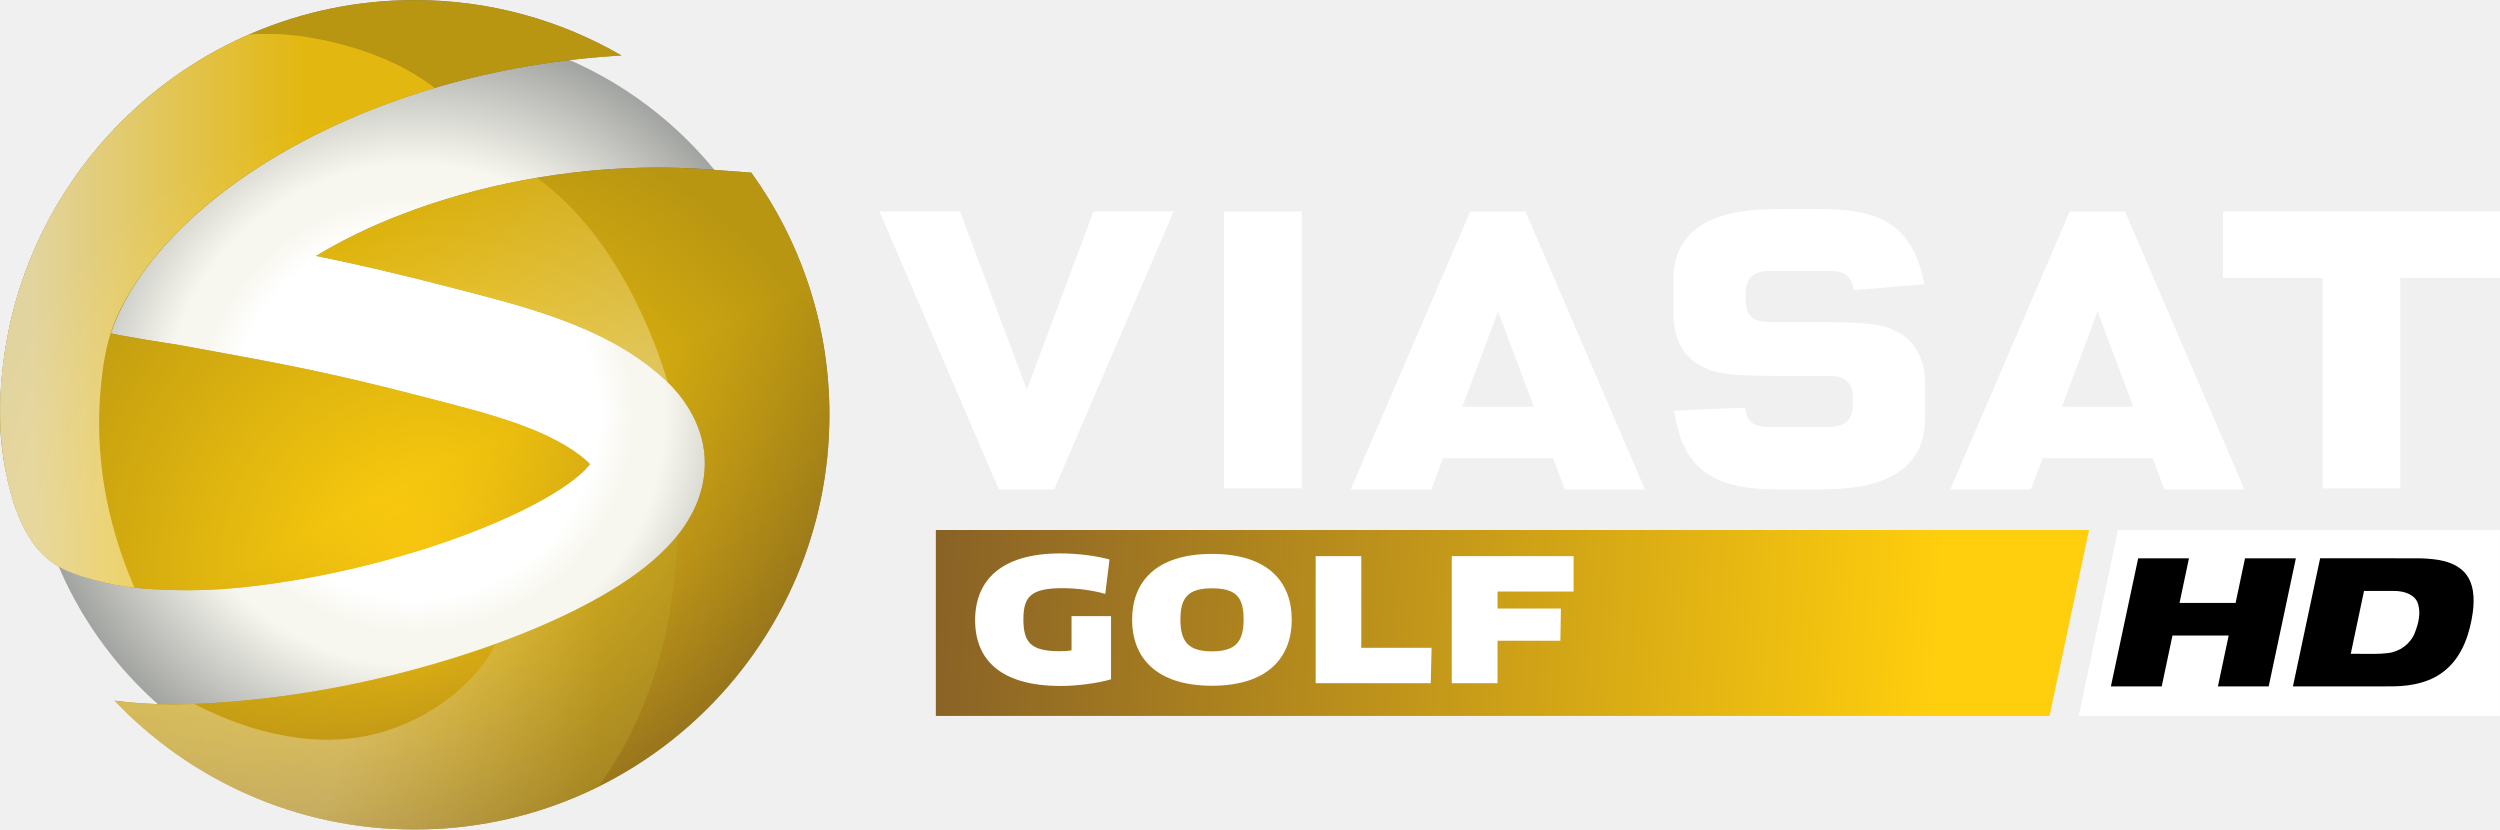
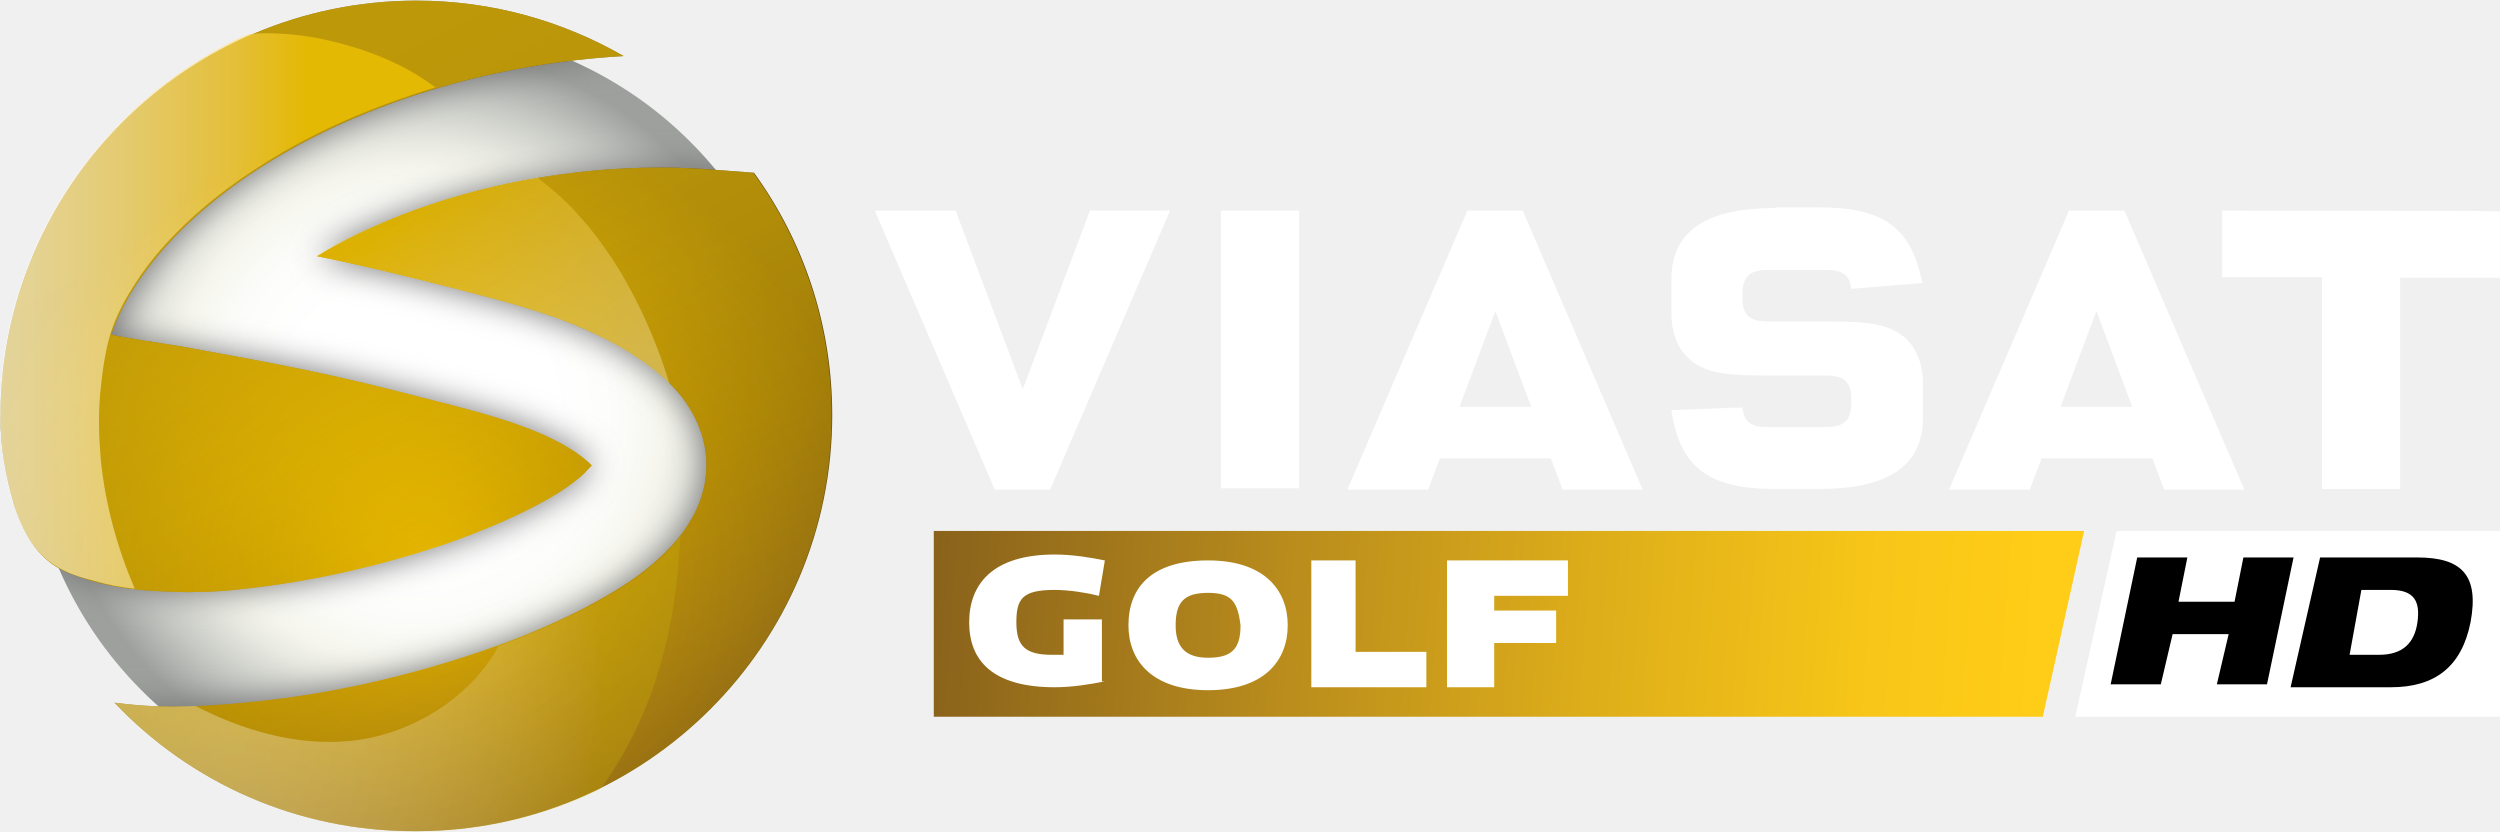
- <svg xmlns="http://www.w3.org/2000/svg" width="211.67mm" height="70.228mm" version="1.1" viewBox="0 0 211.67 70.228">
+ <svg xmlns="http://www.w3.org/2000/svg" width="811.51" height="270" version="1.1" viewBox="0 0 811.51 270" xml:space="preserve">
  <defs>
-     <clipPath id="ag">
-       <path d="m86.47 62.221c0-11.247 9.118-20.364 20.366-20.364s20.366 9.117 20.366 20.364c0 11.249-9.118 20.365-20.366 20.365s-20.366-9.116-20.366-20.365" />
-     </clipPath>
-     <clipPath id="af">
-       <path d="m86.47 82.586h40.732v-40.729h-40.732z" />
-     </clipPath>
-     <radialGradient id="c" cx="0" cy="0" r="1" gradientTransform="matrix(20.365 0 0 -20.365 106.84 62.221)" gradientUnits="userSpaceOnUse">
-       <stop stop-color="#fff" offset="0" />
-       <stop stop-color="#fff" offset=".343" />
-       <stop stop-color="#fff" offset=".472" />
-       <stop stop-color="#f8f7ef" offset=".56" />
-       <stop stop-color="#f8f7ef" offset=".645" />
-       <stop stop-color="#a1a3a0" offset="1" />
-     </radialGradient>
-     <clipPath id="ae">
-       <path d="m85.01 62.221c0-1.609 0.267-3.177 0.723-4.67 0.599-1.732 1.434-3.02 2.964-3.602 2.333-0.89 4.141-0.906 5.366-0.948 1.14-0.041 2.343 3e-3 3.52 0.121 3.71 0.375 7.433 1.219 10.962 2.436 0.787 0.273 2.044 0.739 3.323 1.331 1.28 0.583 2.59 1.315 3.419 1.984 0.373 0.288 0.632 0.568 0.772 0.748-0.041 0.044-0.091 0.094-0.153 0.152-0.789 0.726-2.063 1.402-3.582 1.947-1.517 0.551-3.242 0.983-4.892 1.41-5.249 1.363-7.551 1.774-12.999 2.763 0 0-3.616 0.56-3.592 0.627 2.422 6.991 13.321 13.827 26.876 14.61-3.208 1.853-6.911 2.917-10.882 2.917-12.053 0-21.825-9.772-21.825-21.826m34.59 13.012c-4.748 0-9.483-0.936-13.455-2.47-1.652-0.632-3.169-1.375-4.498-2.18 2.208-0.449 4.333-0.938 7.279-1.705 1.602-0.419 3.506-0.883 5.422-1.575 1.912-0.7 3.874-1.62 5.554-3.138 1.264-1.116 2.215-2.739 2.2-4.506 1e-3 -0.944-0.26-1.819-0.626-2.539-0.367-0.727-0.835-1.324-1.334-1.848-1.006-1.044-2.167-1.834-3.358-2.527-2.372-1.371-4.901-2.313-6.3-2.8-3.949-1.36-8.104-2.306-12.304-2.73-1.29-0.131-2.672-0.234-4.106-0.234-0.991 2e-3 -2.011 0.059-3.04 0.194 3.975-4.174 9.582-6.779 15.801-6.779 12.053 0 21.825 9.772 21.825 21.825 0 4.758-1.528 9.157-4.112 12.743l-2.252 0.17c-0.89 0.065-1.782 0.099-2.672 0.099z" />
-     </clipPath>
-     <clipPath id="ad">
-       <path d="m85.01 84.047h43.65v-43.65h-43.65z" />
-     </clipPath>
-     <radialGradient id="b" cx="0" cy="0" r="1" gradientTransform="matrix(24.05 0 0 -24.05 107.49 54.135)" gradientUnits="userSpaceOnUse">
-       <stop stop-color="#ffce0d" offset="0" />
-       <stop stop-color="#ffce0d" offset=".062" />
-       <stop stop-color="#514218" offset="1" />
-     </radialGradient>
-     <clipPath id="ac">
-       <path d="m85.009 40.394h131.57v43.653h-131.57z" />
-     </clipPath>
-     <clipPath id="ab">
-       <path d="m85.009 84.046h43.649v-43.65h-43.649z" />
-     </clipPath>
-     <clipPath id="aa">
-       <path d="m85.009 62.221c0-1.61 0.265-3.177 0.722-4.67 0.599-1.733 1.434-3.021 2.963-3.604 2.335-0.888 4.142-0.904 5.367-0.946 1.141-0.041 2.344 2e-3 3.521 0.121 3.709 0.374 7.43 1.218 10.962 2.435 0.786 0.272 2.044 0.738 3.323 1.33 1.279 0.584 2.59 1.315 3.419 1.984 0.372 0.29 0.631 0.57 0.77 0.749-0.041 0.044-0.09 0.094-0.153 0.152-0.788 0.725-2.062 1.401-3.581 1.947-1.517 0.551-3.242 0.984-4.892 1.41-5.248 1.362-7.55 1.775-12.998 2.763 0 0-3.617 0.56-3.593 0.627 2.422 6.991 13.322 13.827 26.876 14.61-3.208 1.853-6.91 2.917-10.882 2.917-12.053 0-21.824-9.772-21.824-21.825m34.591 13.011c-4.748 0-9.484-0.935-13.456-2.47-1.653-0.632-3.17-1.375-4.5-2.179 2.209-0.449 4.334-0.94 7.279-1.706 1.602-0.419 3.506-0.883 5.424-1.575 1.911-0.699 3.874-1.62 5.555-3.138 1.261-1.115 2.213-2.74 2.198-4.506 1e-3 -0.944-0.259-1.819-0.626-2.54-0.367-0.725-0.835-1.323-1.334-1.847-1.006-1.044-2.166-1.833-3.358-2.527-2.372-1.372-4.9-2.313-6.301-2.799-3.948-1.361-8.104-2.307-12.303-2.732-1.289-0.13-2.673-0.233-4.105-0.233-0.993 1e-3 -2.013 0.059-3.041 0.194 3.976-4.174 9.583-6.778 15.801-6.778 12.054 0 21.825 9.771 21.825 21.825 0 4.757-1.527 9.156-4.111 12.742l-2.252 0.17c-0.891 0.064-1.782 0.099-2.674 0.099h-0.021" />
-     </clipPath>
-     <clipPath id="z">
-       <path d="m119.61 101.74 26.749-52.295-52.294-26.749-26.749 52.295z" />
-     </clipPath>
-     <linearGradient id="h" x2="1" gradientTransform="matrix(19.663 -38.441 -38.441 -19.663 98.946 78.524)" gradientUnits="userSpaceOnUse">
-       <stop stop-color="#ffce0d" offset="0" />
-       <stop stop-color="#ffce0d" offset=".492" />
-       <stop stop-color="#896226" offset="1" />
-     </linearGradient>
-     <clipPath id="y">
-       <path d="m91.013 55.914h29.67v-15.52h-29.67z" />
-     </clipPath>
-     <clipPath id="x">
-       <path d="m120.12 55.268c-1.006-1.044-2.166-1.832-3.357-2.527-2.042-1.179-4.196-2.04-5.65-2.568-1.259-2.404-3.927-4.245-6.739-4.837-1.826-0.385-4.929-0.481-9.094 1.64l-0.05 0.025c-0.356-0.012-0.816-0.025-1.176-0.025-0.992 2e-3 -2.013 0.06-3.042 0.196 3.975-4.174 9.584-6.778 15.802-6.778 3.484 0 6.777 0.817 9.7 2.27 3.494 4.866 4.014 10.045 4.168 13.25-0.18-0.229-0.369-0.442-0.562-0.646" />
-     </clipPath>
-     <clipPath id="w">
-       <path d="m91.013 55.914h29.67v-15.52h-29.67z" />
-     </clipPath>
-     <radialGradient id="a" cx="0" cy="0" r="1" gradientTransform="matrix(32.811 0 0 -32.811 83.921 48.441)" gradientUnits="userSpaceOnUse">
-       <stop stop-color="#fff" offset="0" />
-       <stop stop-color="#fff" offset=".401" />
-       <stop stop-color="#fff" offset=".592" />
-       <stop stop-color="#c1ab2f" offset="1" />
-     </radialGradient>
-     <clipPath id="v">
-       <path d="m85.01 82.27h22.872v-29.15h-22.872z" />
-     </clipPath>
-     <clipPath id="u">
-       <path d="m98.981 82.269c-0.215-2e-3 -0.43-0.01-0.644-0.027-0.081-5e-3 -0.197 4e-3 -0.271-0.028-0.139-0.06-0.275-0.123-0.411-0.186-0.515-0.237-1.021-0.497-1.514-0.776-3.946-2.218-7.158-5.672-9.08-9.77-0.925-1.97-1.549-4.077-1.849-6.234-0.319-2.3-0.286-4.631 0.288-6.888 0.069-0.271 0.145-0.541 0.227-0.809 0.42-1.22 1.037-2.448 2.141-3.182 0.625-0.416 1.37-0.639 2.085-0.837 0.699-0.193 1.411-0.33 2.13-0.412-0.926 2.151-1.549 4.414-1.768 6.749-0.109 1.156-0.122 2.321-0.029 3.478 0.087 1.054 0.225 2.157 0.543 3.168 0.298 0.95 0.803 1.858 1.347 2.684 0.628 0.953 1.366 1.832 2.168 2.642 1.623 1.639 3.511 3.021 5.507 4.169 2.535 1.455 5.234 2.571 8.031 3.414-1.706 1.313-3.84 2.103-5.935 2.533-0.94 0.193-1.9 0.313-2.862 0.313-0.035 0-0.069-1e-3 -0.104-1e-3" />
-     </clipPath>
-     <clipPath id="t">
-       <path d="m84.893 82.278h22.989v-29.158h-22.989z" />
-     </clipPath>
-     <linearGradient id="g" x2="1" gradientTransform="matrix(22.872 0 0 -22.872 85.01 67.695)" gradientUnits="userSpaceOnUse">
-       <stop stop-color="#fff" offset="0" />
-       <stop stop-color="#fff" offset=".075" />
-       <stop stop-color="#ffce0d" offset=".703" />
-       <stop stop-color="#ffce0d" offset=".753" />
-       <stop stop-color="#ffce0d" offset="1" />
-     </linearGradient>
-     <clipPath id="s">
-       <path d="m98.078 84.047h19.632v-4.633h-19.632z" />
-     </clipPath>
-     <clipPath id="r">
-       <path d="m98.078 82.219c2.272 0.243 5.413-0.397 7.899-1.626 0.701-0.347 1.348-0.739 1.905-1.168-0.012-4e-3 -0.022-6e-3 -0.034-0.011 3.044 0.907 6.365 1.514 9.862 1.716-3.208 1.853-6.91 2.917-10.882 2.917-3.111 0-6.07-0.653-8.75-1.828" />
-     </clipPath>
-     <clipPath id="q">
-       <path d="m95.85 81.1 9.372 12.392 14.717-11.131-9.372-12.392z" />
-     </clipPath>
-     <linearGradient id="f" x2="1" gradientTransform="matrix(10.312 13.635 13.635 -10.312 101.84 73.671)" gradientUnits="userSpaceOnUse">
-       <stop stop-color="#fff" offset="0" />
-       <stop stop-color="#fff" offset=".005" />
-       <stop stop-color="#fff" offset=".175" />
-       <stop stop-color="#896226" offset=".83" />
-       <stop stop-color="#896226" offset="1" />
-     </linearGradient>
-     <clipPath id="p">
-       <path d="m113.29 75.229h15.372v-32.566h-15.372z" />
-     </clipPath>
-     <clipPath id="o">
-       <path d="m119.59 75.228c-2.125 0-4.246-0.19-6.298-0.535 2.562-1.812 5.373-5.665 6.881-10.775l-4e-3 4e-3c0-1e-3 0-4e-3 1e-3 -5e-3 -6e-3 6e-3 -0.013 0.013-0.02 0.019 1.14-1.103 1.971-2.63 1.957-4.28 0-0.946-0.26-1.82-0.627-2.541-0.224-0.445-0.487-0.841-0.772-1.202-0.155-3.205-0.675-8.383-4.168-13.25 7.185 3.571 12.124 10.984 12.124 19.554 0 4.758-1.527 9.156-4.111 12.741l-2.252 0.171c-0.891 0.065-1.783 0.099-2.673 0.099z" />
-     </clipPath>
-     <clipPath id="n">
-       <path d="m97.599 54.586 21.317 28.049 25.433-19.329-21.317-28.049z" />
-     </clipPath>
-     <linearGradient id="e" x2="1" gradientTransform="matrix(21.769 28.644 28.644 -21.769 110.39 50.854)" gradientUnits="userSpaceOnUse">
-       <stop stop-color="#896226" offset="0" />
-       <stop stop-color="#896226" offset=".005" />
-       <stop stop-color="#896226" offset=".251" />
-       <stop stop-color="#514218" offset="1" />
-     </linearGradient>
-     <clipPath id="m">
-       <path d="m101.64 74.695h18.511v-10.775h-18.511z" />
-     </clipPath>
-     <clipPath id="l">
-       <path d="m106.14 72.761c-1.653-0.632-3.169-1.376-4.5-2.18 2.209-0.448 4.334-0.938 7.281-1.705 1.602-0.418 3.505-0.882 5.422-1.575 1.913-0.692 4.14-1.77 5.809-3.38-0.588 2.005-2.543 7.54-6.767 10.686-0.037 0.034-0.114 0.088-0.114 0.088-2.525-0.426-4.944-1.089-7.131-1.934" />
-     </clipPath>
-     <clipPath id="k">
-       <path d="m114.51 83.215 10.599-16.012-17.83-11.803-10.599 16.012z" />
-     </clipPath>
-     <linearGradient id="d" x2="1" gradientTransform="matrix(13.806 -20.856 -20.856 -13.806 104.43 78.046)" gradientUnits="userSpaceOnUse">
-       <stop stop-color="#ffce0d" offset="0" />
-       <stop stop-color="#ffce0d" offset=".22" />
-       <stop stop-color="#fff" offset=".807" />
+     <linearGradient id="SVGID_15_" x1="292.55" x2="332.9" y1="251.22" y2="312.19" gradientTransform="matrix(2.116 0 0 2.116 -499.02 -494.51)" gradientUnits="userSpaceOnUse">
+       <stop stop-color="#FFCF00" offset=".22" />
+       <stop stop-color="#FFD63A" offset=".315" />
+       <stop stop-color="#FFE48D" offset=".505" />
+       <stop stop-color="#FFF0C2" offset=".676" />
+       <stop stop-color="#FFF8E4" offset=".82" />
+       <stop stop-color="#FFFDF8" offset=".933" />
      <stop stop-color="#fff" offset="1" />
    </linearGradient>
-     <clipPath id="ah">
-       <path d="m85.009 40.394h131.57v43.653h-131.57z" />
+     <linearGradient id="SVGID_12_-8" x1="235.79" x2="302.65" y1="281.48" y2="281.48" gradientTransform="matrix(2.116 0 0 2.116 -499.02 -494.51)" gradientUnits="userSpaceOnUse">
+       <stop stop-color="#fff" offset="0" />
+       <stop stop-color="#FFFAED" offset=".087" />
+       <stop stop-color="#feb" offset=".272" />
+       <stop stop-color="#FFDA5B" offset=".536" />
+       <stop stop-color="#FFCF00" offset=".703" />
+     </linearGradient>
+     <radialGradient id="SVGID_11_-3" cx="-1555.8" cy="901.54" r="148.93" gradientTransform="matrix(1.3627 0 0 1.3627 2113.3 -1008.3)" gradientUnits="userSpaceOnUse">
+       <stop stop-color="#fff" offset=".401" />
+       <stop stop-color="#FEFDFA" offset=".454" />
+       <stop stop-color="#FAF6EA" offset=".531" />
+       <stop stop-color="#F3EBCF" offset=".624" />
+       <stop stop-color="#E9DCA8" offset=".728" />
+       <stop stop-color="#DDC973" offset=".843" />
+       <stop stop-color="#CDB32C" offset=".964" />
+       <stop stop-color="#C8AD0A" offset="1" />
+     </radialGradient>
+     <linearGradient id="SVGID_10_-2" x1="276.53" x2="334" y1="249.83" y2="362.19" gradientTransform="matrix(2.116 0 0 2.116 -499.02 -494.51)" gradientUnits="userSpaceOnUse">
+       <stop stop-color="#FFCF00" offset="0" />
+       <stop stop-color="#FAC900" offset=".2" />
+       <stop stop-color="#E9BA00" offset=".405" />
+       <stop stop-color="#D0A100" offset=".611" />
+       <stop stop-color="#B18213" offset=".817" />
+       <stop stop-color="#90631A" offset="1" />
+     </linearGradient>
+     <radialGradient id="SVGID_9_-6" cx="301.24" cy="320.69" r="70.209" gradientTransform="matrix(1.0013 0 0 1.0013 -.1334 .0119)" gradientUnits="userSpaceOnUse">
+       <stop stop-color="#FFCF00" offset="0" />
+       <stop stop-color="#C19A02" offset=".342" />
+       <stop stop-color="#5A4616" offset="1" />
+     </radialGradient>
+     <radialGradient id="XMLID_8_-1" cx="391.74" cy="414.65" r="233.83" gradientTransform="matrix(.5386 0 0 .5386 -76.029 -88.33)" gradientUnits="userSpaceOnUse">
+       <stop stop-color="#fff" offset=".343" />
+       <stop stop-color="#FDFDFC" offset=".489" />
+       <stop stop-color="#F8F8F2" offset=".603" />
+       <stop stop-color="#F5F5ED" offset=".64" />
+       <stop stop-color="#E8E9E1" offset=".705" />
+       <stop stop-color="#C6C8C3" offset=".825" />
+       <stop stop-color="#9DA09D" offset=".949" />
+     </radialGradient>
+     <clipPath id="clipPath1658">
+       <path d="m184.78-534.18c-129.1 0-233.8 104.7-233.8 233.8s104.7 233.8 233.8 233.8c129.2 0 233.8-104.7 233.8-233.8 0.1-129.1-104.6-233.8-233.8-233.8z" />
    </clipPath>
-     <clipPath id="aj">
-       <path d="m134.26 56.157v-9.786h82.323v9.786h-0.01z" />
-     </clipPath>
-     <clipPath id="ai">
-       <path d="m216.17 40.568-82.601 5.852 1.101 15.54 82.601-5.852z" />
-     </clipPath>
-     <linearGradient id="i" x2="1" gradientTransform="matrix(-82.601 5.852 5.852 82.601 216.72 48.337)" gradientUnits="userSpaceOnUse">
-       <stop stop-color="#ffce0d" offset="0" />
-       <stop stop-color="#ffce0d" offset=".033" />
-       <stop stop-color="#ffce0d" offset=".357" />
-       <stop stop-color="#896226" offset="1" />
+     <filter id="filter1583" x="-.048" y="-.048" width="1.096" height="1.096" color-interpolation-filters="sRGB">
+       <feGaussianBlur stdDeviation="10.023" />
+     </filter>
+     <linearGradient id="SVGID_1_" x1="100.66" x2="61.829" y1="36.293" y2="33.541" gradientUnits="userSpaceOnUse">
+       <stop stop-color="#FFCD17" offset=".033" />
+       <stop stop-color="#F6C518" offset=".191" />
+       <stop stop-color="#DEAE1A" offset=".416" />
+       <stop stop-color="#BA8D1C" offset=".681" />
+       <stop stop-color="#8D651B" offset=".975" />
+       <stop stop-color="#89621B" offset="1" />
    </linearGradient>
-     <clipPath id="j">
-       <path d="m85.009 40.394h131.57v43.653h-131.57z" />
-     </clipPath>
  </defs>
-   <g transform="translate(36.699 -173.35)">
-     <g transform="matrix(1.6088 0 0 -1.6088 -173.46 308.57)" fill="#fff">
-       <g clip-path="url(#j)" fill="#fff">
-         <g transform="translate(142.56 72.92)">
-           <path d="m0 0c-0.097-0.259-3.511-9.373-3.511-9.373s-3.421 9.114-3.517 9.373h-4.241c0.23-0.543 6.186-14.392 6.287-14.629h2.909c0.1 0.237 6.056 14.086 6.288 14.629z" fill="#fff" />
-         </g>
-         <path d="m149.43 58.346h4.089v14.573h-4.089z" />
-         <g transform="translate(163.85 67.661)">
-           <path d="m0 0 1.878-5.015h-3.758zm-1.466 5.256c-0.104-0.237-6.059-14.085-6.29-14.627h4.242c0.083 0.222 0.613 1.641 0.613 1.641h5.801s0.532-1.419 0.616-1.641h4.214c-0.235 0.542-6.186 14.39-6.289 14.627z" fill="#fff" />
-         </g>
-         <g transform="translate(195.4 67.661)">
-           <path d="m0 0 1.882-5.015h-3.757zm-1.466 5.256c-0.102-0.237-6.055-14.085-6.288-14.627h4.241c0.084 0.222 0.616 1.641 0.616 1.641h5.799s0.53-1.419 0.614-1.641h4.213c-0.233 0.542-6.183 14.39-6.285 14.627z" fill="#fff" />
-         </g>
-         <g transform="translate(178.56 73.05)">
-           <path d="m0 0c-3.691 0-5.485-1.227-5.485-3.751v-1.737c0-1.334 0.536-2.331 1.508-2.802 0.735-0.38 1.584-0.49 3.778-0.49h2.874c0.918 0 1.289-0.357 1.289-1.23v-0.2c0-0.884-0.384-1.259-1.289-1.259h-3.131c-0.467 0-0.785 0.098-0.991 0.313-0.159 0.164-0.24 0.401-0.261 0.702-0.355-0.016-3.352-0.14-3.742-0.153 0.454-3.017 1.951-4.15 5.45-4.15h2.279c3.69 0 5.484 1.237 5.484 3.778v1.734c0 1.334-0.533 2.331-1.506 2.805-0.738 0.381-1.583 0.489-3.782 0.489h-2.873c-0.915 0-1.289 0.357-1.289 1.232v0.198c0 0.884 0.387 1.261 1.289 1.261h3.132c0.468 0 0.785-0.1 0.992-0.316 0.158-0.166 0.24-0.397 0.258-0.691 0.372 0.03 3.343 0.273 3.737 0.305-0.579 2.914-2.026 3.962-5.442 3.962z" fill="#fff" />
-         </g>
-         <g transform="translate(202 72.92)">
-           <path d="m0 0v-3.498h5.242v-11.075h4.091v11.075h5.248v3.498z" fill="#fff" />
-         </g>
-       </g>
-     </g>
-     <g transform="matrix(1.6088 0 0 -1.6088 -173.46 308.57)">
-       <g clip-path="url(#aj)">
-         <g clip-path="url(#ai)">
-           <path d="m134.26 56.157v-9.786h58.613v3e-3l2.076 9.783h-0.01z" fill="url(#i)" />
-         </g>
-       </g>
-     </g>
-     <g transform="matrix(1.6088 0 0 -1.6088 -173.46 308.57)">
-       <g clip-path="url(#ah)">
-         <g transform="translate(143.48 48.3)">
-           <path d="m0 0c-0.698-0.205-1.757-0.35-2.649-0.35-3.21 0-4.504 1.419-4.504 3.462 0 2.041 1.302 3.513 4.487 3.513 0.883 0 1.846-0.116 2.586-0.32l-0.224-1.81c-0.677 0.195-1.516 0.301-2.247 0.301-1.695 0-2.061-0.462-2.061-1.648 0-1.214 0.403-1.669 1.891-1.669 0.223 0 0.437 9e-3 0.642 0.044v1.802h2.079z" fill="#fff" />
-         </g>
-         <g transform="translate(148.79 47.961)">
-           <path d="m0 0c-2.989 0-4.202 1.533-4.202 3.479 0 1.943 1.213 3.459 4.202 3.459 2.996 0 4.201-1.516 4.201-3.459 0-1.936-1.205-3.479-4.201-3.479m0 5.127c-1.248 0-1.659-0.483-1.659-1.64 0-1.159 0.411-1.678 1.659-1.678 1.258 0 1.667 0.519 1.667 1.678 0 1.157-0.374 1.64-1.667 1.64" fill="#fff" />
-         </g>
-         <g transform="translate(160.35 49.959)">
-           <path d="m0 0-0.045-1.863h-6.056v6.687h2.4v-4.824z" fill="#fff" />
-         </g>
-         <g transform="translate(163.82 52.919)">
-           <path d="m0 0v-0.893h3.335l-0.027-1.695h-3.308v-2.236h-2.408v6.687h6.412l-2e-3 -1.863z" fill="#fff" />
-         </g>
-       </g>
-     </g>
-     <g transform="matrix(1.6088 0 0 -1.6088 -173.46 308.57)">
-       <g clip-path="url(#ag)">
-         <g clip-path="url(#af)">
-           <path d="m86.47 62.221c0-11.247 9.118-20.364 20.366-20.364s20.366 9.117 20.366 20.364c0 11.249-9.118 20.365-20.366 20.365s-20.366-9.116-20.366-20.365" fill="url(#c)" />
-         </g>
-       </g>
-     </g>
-     <g transform="matrix(1.6088 0 0 -1.6088 -173.46 308.57)">
-       <g clip-path="url(#ae)">
-         <g clip-path="url(#ad)">
-           <path d="m85.01 62.221c0-1.609 0.267-3.177 0.723-4.67 0.599-1.732 1.434-3.02 2.964-3.602 2.333-0.89 4.141-0.906 5.366-0.948 1.14-0.041 2.343 3e-3 3.52 0.121 3.71 0.375 7.433 1.219 10.962 2.436 0.787 0.273 2.044 0.739 3.323 1.331 1.28 0.583 2.59 1.315 3.419 1.984 0.373 0.288 0.632 0.568 0.772 0.748-0.041 0.044-0.091 0.094-0.153 0.152-0.789 0.726-2.063 1.402-3.582 1.947-1.517 0.551-3.242 0.983-4.892 1.41-5.249 1.363-7.551 1.774-12.999 2.763 0 0-3.616 0.56-3.592 0.627 2.422 6.991 13.321 13.827 26.876 14.61-3.208 1.853-6.911 2.917-10.882 2.917-12.053 0-21.825-9.772-21.825-21.826m34.59 13.012c-4.748 0-9.483-0.936-13.455-2.47-1.652-0.632-3.169-1.375-4.498-2.18 2.208-0.449 4.333-0.938 7.279-1.705 1.602-0.419 3.506-0.883 5.422-1.575 1.912-0.7 3.874-1.62 5.554-3.138 1.264-1.116 2.215-2.739 2.2-4.506 1e-3 -0.944-0.26-1.819-0.626-2.539-0.367-0.727-0.835-1.324-1.334-1.848-1.006-1.044-2.167-1.834-3.358-2.527-2.372-1.371-4.901-2.313-6.3-2.8-3.949-1.36-8.104-2.306-12.304-2.73-1.29-0.131-2.672-0.234-4.106-0.234-0.991 2e-3 -2.011 0.059-3.04 0.194 3.975-4.174 9.582-6.779 15.801-6.779 12.053 0 21.825 9.772 21.825 21.825 0 4.758-1.528 9.157-4.112 12.743l-2.252 0.17c-0.89 0.065-1.782 0.099-2.672 0.099z" fill="url(#b)" />
-         </g>
-       </g>
-     </g>
-     <g transform="matrix(1.6088 0 0 -1.6088 -173.46 308.57)">
-       <g clip-path="url(#ac)">
-         <g clip-path="url(#ab)" opacity=".6">
-           <g clip-path="url(#aa)">
-             <g clip-path="url(#z)">
-               <path d="m85.009 62.221c0-1.61 0.265-3.177 0.722-4.67 0.599-1.733 1.434-3.021 2.963-3.604 2.335-0.888 4.142-0.904 5.367-0.946 1.141-0.041 2.344 2e-3 3.521 0.121 3.709 0.374 7.43 1.218 10.962 2.435 0.786 0.272 2.044 0.738 3.323 1.33 1.279 0.584 2.59 1.315 3.419 1.984 0.372 0.29 0.631 0.57 0.77 0.749-0.041 0.044-0.09 0.094-0.153 0.152-0.788 0.725-2.062 1.401-3.581 1.947-1.517 0.551-3.242 0.984-4.892 1.41-5.248 1.362-7.55 1.775-12.998 2.763 0 0-3.617 0.56-3.593 0.627 2.422 6.991 13.322 13.827 26.876 14.61-3.208 1.853-6.91 2.917-10.882 2.917-12.053 0-21.824-9.772-21.824-21.825m34.591 13.011c-4.748 0-9.484-0.935-13.456-2.47-1.653-0.632-3.17-1.375-4.5-2.179 2.209-0.449 4.334-0.94 7.279-1.706 1.602-0.419 3.506-0.883 5.424-1.575 1.911-0.699 3.874-1.62 5.555-3.138 1.261-1.115 2.213-2.74 2.198-4.506 1e-3 -0.944-0.259-1.819-0.626-2.54-0.367-0.725-0.835-1.323-1.334-1.847-1.006-1.044-2.166-1.833-3.358-2.527-2.372-1.372-4.9-2.313-6.301-2.799-3.948-1.361-8.104-2.307-12.303-2.732-1.289-0.13-2.673-0.233-4.105-0.233-0.993 1e-3 -2.013 0.059-3.041 0.194 3.976-4.174 9.583-6.778 15.801-6.778 12.054 0 21.825 9.771 21.825 21.825 0 4.757-1.527 9.156-4.111 12.742l-2.252 0.17c-0.891 0.064-1.782 0.099-2.674 0.099h-0.021" fill="url(#h)" />
-             </g>
-           </g>
-         </g>
-         <g clip-path="url(#y)" opacity=".31">
-           <g clip-path="url(#x)">
-             <g clip-path="url(#w)">
-               <path d="m120.12 55.268c-1.006-1.044-2.166-1.832-3.357-2.527-2.042-1.179-4.196-2.04-5.65-2.568-1.259-2.404-3.927-4.245-6.739-4.837-1.826-0.385-4.929-0.481-9.094 1.64l-0.05 0.025c-0.356-0.012-0.816-0.025-1.176-0.025-0.992 2e-3 -2.013 0.06-3.042 0.196 3.975-4.174 9.584-6.778 15.802-6.778 3.484 0 6.777 0.817 9.7 2.27 3.494 4.866 4.014 10.045 4.168 13.25-0.18-0.229-0.369-0.442-0.562-0.646" fill="url(#a)" />
-             </g>
-           </g>
-         </g>
-         <g clip-path="url(#v)" opacity=".59">
-           <g clip-path="url(#u)">
-             <g clip-path="url(#t)">
-               <path d="m98.981 82.269c-0.215-2e-3 -0.43-0.01-0.644-0.027-0.081-5e-3 -0.197 4e-3 -0.271-0.028-0.139-0.06-0.275-0.123-0.411-0.186-0.515-0.237-1.021-0.497-1.514-0.776-3.946-2.218-7.158-5.672-9.08-9.77-0.925-1.97-1.549-4.077-1.849-6.234-0.319-2.3-0.286-4.631 0.288-6.888 0.069-0.271 0.145-0.541 0.227-0.809 0.42-1.22 1.037-2.448 2.141-3.182 0.625-0.416 1.37-0.639 2.085-0.837 0.699-0.193 1.411-0.33 2.13-0.412-0.926 2.151-1.549 4.414-1.768 6.749-0.109 1.156-0.122 2.321-0.029 3.478 0.087 1.054 0.225 2.157 0.543 3.168 0.298 0.95 0.803 1.858 1.347 2.684 0.628 0.953 1.366 1.832 2.168 2.642 1.623 1.639 3.511 3.021 5.507 4.169 2.535 1.455 5.234 2.571 8.031 3.414-1.706 1.313-3.84 2.103-5.935 2.533-0.94 0.193-1.9 0.313-2.862 0.313-0.035 0-0.069-1e-3 -0.104-1e-3" fill="url(#g)" />
-             </g>
-           </g>
-         </g>
-         <g clip-path="url(#s)" opacity="0">
-           <g clip-path="url(#r)">
-             <g clip-path="url(#q)">
-               <path d="m98.078 82.219c2.272 0.243 5.413-0.397 7.899-1.626 0.701-0.347 1.348-0.739 1.905-1.168-0.012-4e-3 -0.022-6e-3 -0.034-0.011 3.044 0.907 6.365 1.514 9.862 1.716-3.208 1.853-6.91 2.917-10.882 2.917-3.111 0-6.07-0.653-8.75-1.828" fill="url(#f)" />
-             </g>
-           </g>
-         </g>
-         <g clip-path="url(#p)" opacity="0">
-           <g clip-path="url(#o)">
-             <g clip-path="url(#n)">
-               <path d="m119.59 75.228c-2.125 0-4.246-0.19-6.298-0.535 2.562-1.812 5.373-5.665 6.881-10.775l-4e-3 4e-3c0-1e-3 0-4e-3 1e-3 -5e-3 -6e-3 6e-3 -0.013 0.013-0.02 0.019 1.14-1.103 1.971-2.63 1.957-4.28 0-0.946-0.26-1.82-0.627-2.541-0.224-0.445-0.487-0.841-0.772-1.202-0.155-3.205-0.675-8.383-4.168-13.25 7.185 3.571 12.124 10.984 12.124 19.554 0 4.758-1.527 9.156-4.111 12.741l-2.252 0.171c-0.891 0.065-1.783 0.099-2.673 0.099z" fill="url(#e)" />
-             </g>
-           </g>
-         </g>
-         <g clip-path="url(#m)" opacity=".33">
-           <g clip-path="url(#l)">
-             <g clip-path="url(#k)">
-               <path d="m106.14 72.761c-1.653-0.632-3.169-1.376-4.5-2.18 2.209-0.448 4.334-0.938 7.281-1.705 1.602-0.418 3.505-0.882 5.422-1.575 1.913-0.692 4.14-1.77 5.809-3.38-0.588 2.005-2.543 7.54-6.767 10.686-0.037 0.034-0.114 0.088-0.114 0.088-2.525-0.426-4.944-1.089-7.131-1.934" fill="url(#d)" />
-             </g>
-           </g>
-         </g>
-       </g>
-     </g>
-     <g transform="matrix(.13147 0 0 .13147 127.9 209.15)" fill="#fff">
-       <path d="m112.08 69h245.92v119.76h-271.27l25.347-119.76" fill="#fff" />
-     </g>
-     <g transform="matrix(.13147 0 0 .13147 127.9 209.15)">
-       <path d="m125.02 87.25h32.71l-6.08 28.745h36.11l6.07-28.745h32.75l-17.51 82.475h-32.7l6.92-32.72h-36.19l-6.92 32.72h-32.73z" />
-       <path d="m242.2 87.242h46.627c6.078 0 12.156 0.012 18.233 0.028 9.75 0.38 20.72 1.43 27.91 8.81 6.46 6.96 6.7 17.21 5.53 26.09-1.93 13.6-6.6 27.83-17.44 36.93-9.1 7.83-21.43 10.39-33.13 10.6-4.444 0.027-8.888 0.056-13.332 0.056h-51.918l17.52-82.514m28.27 21.014-8.55 40.494 14.539 0.048c3.152 0.01 6.298-0.134 9.431-0.508 7.59-0.88 14.55-5.92 17.32-13.11 2.41-6.21 4.21-13.5 1.54-19.91-2.47-5.04-8.46-6.7-13.64-6.98-2.586-0.034-5.173-0.037-7.759-0.034h-12.881z" />
+   <g transform="translate(125.3 549.9)" fill="#fff" stroke-width="2.116">
+     <path d="m228.49-481.53c-0.635 1.693-21.795 57.978-21.795 57.978s-21.16-56.285-21.795-57.978h-26.238c1.481 3.386 38.299 89.083 38.934 90.564h17.986c0.635-1.481 37.453-87.179 38.934-90.564h-26.027z" />
+     <path d="m271.02-481.53v90.141h25.392v-90.141h-25.392z" />
+     <path d="m351-481.53c-0.635 1.481-37.453 87.179-38.934 90.564h26.238c0.423-1.481 3.809-10.157 3.809-10.157h35.972s3.386 8.676 3.809 10.157h26.027c-1.481-3.386-38.299-89.083-38.934-90.564h-17.986zm9.099 32.586 11.638 31.105h-23.276z" />
+     <path d="m546.31-481.53c-0.635 1.481-37.453 87.179-38.934 90.564h26.238c0.423-1.481 3.809-10.157 3.809-10.157h35.972s3.174 8.676 3.809 10.157h26.027c-1.481-3.386-38.299-89.083-38.934-90.564h-17.986zm8.887 32.586 11.638 31.105h-23.276z" />
+     <path d="m451.09-482.38c-22.853 0-33.856 7.618-33.856 23.276v10.792c0 8.252 3.386 14.389 9.31 17.351 4.444 2.328 9.733 2.962 23.276 2.962h17.774c5.713 0 8.041 2.116 8.041 7.618v1.27c0 5.502-2.328 7.829-8.041 7.829h-19.467c-2.962 0-4.867-0.635-6.136-1.904-1.058-1.058-1.481-2.539-1.693-4.444-2.116 0-20.737 0.846-23.064 0.846 2.751 18.621 12.061 25.603 33.644 25.603h14.177c22.853 0 33.856-7.618 33.856-23.276v-10.792c0-8.252-3.386-14.389-9.31-17.351-4.655-2.328-9.733-2.962-23.487-2.962h-17.774c-5.713 0-8.041-2.116-8.041-7.618v-1.27c0-5.502 2.328-7.829 8.041-7.829h19.467c2.962 0 4.867 0.635 6.136 1.904 1.058 1.058 1.481 2.539 1.693 4.232 2.328-0.212 20.737-1.693 23.064-1.904-3.597-17.986-12.484-24.545-33.644-24.545h-13.966z" />
+     <path d="m596.03-481.53v21.583h32.375v68.769h25.392v-68.558h32.375v-21.583c-2.328-0.212-87.602-0.212-90.141-0.212z" />
+   </g>
+   <polygon transform="matrix(9.5745 0 0 9.5745 -290.51 -132.13)" points="62 38.1 62 31.8 101 31.8 99.6 38.1" fill="url(#SVGID_1_)" />
+   <g transform="matrix(9.5745 0 0 9.5745 -290.51 -132.13)" fill="#fff">
+     <path d="m67.8 36.9c-0.5 0.1-1.1 0.2-1.7 0.2-2.1 0-2.9-0.9-2.9-2.2s0.8-2.3 2.9-2.3c0.6 0 1.2 0.1 1.7 0.2l-0.2 1.2c-0.4-0.1-1-0.2-1.5-0.2-1.1 0-1.3 0.3-1.3 1.1s0.3 1.1 1.2 1.1h0.4v-1.2h1.3v2.1z" />
+     <path d="m71.3 33.9c-0.8 0-1.1 0.3-1.1 1.1 0 0.7 0.3 1.1 1.1 1.1s1.1-0.3 1.1-1.1c-0.1-0.8-0.3-1.1-1.1-1.1m0 3.3c-1.9 0-2.7-1-2.7-2.2 0-1.3 0.8-2.2 2.7-2.2s2.7 1 2.7 2.2-0.8 2.2-2.7 2.2" />
+     <polygon points="76.3 35.9 78.7 35.9 78.7 37.1 74.8 37.1 74.8 32.8 76.3 32.8" />
+     <polygon points="81 37.1 79.4 37.1 79.4 32.8 83.5 32.8 83.5 34 81 34 81 34.5 83.1 34.5 83.1 35.6 81 35.6" />
+   </g>
+   <g transform="translate(-.00722 .02693)">
+     <path d="m134.94 9.049c-69.533 0-125.92 56.391-125.92 125.92s56.391 125.92 125.92 125.92c69.587 0 125.92-56.391 125.92-125.92 0.054-69.533-56.338-125.92-125.92-125.92z" fill="url(#XMLID_8_-1)" stroke-width=".539" />
+     <g transform="matrix(.5386 0 0 .5386 35.417 296.76)" clip-path="url(#clipPath1658)" fill="#757576" filter="url(#filter1583)">
+       <path d="m3.4-127.63c11.8 1.5 23.5 2.2 34.9 2.2 16.4 0 32.3-1.2 47.1-2.7 48.2-4.9 95.9-15.7 141.3-31.4 16.1-5.6 45.1-16.4 72.3-32.1 13.7-8 27-17 38.5-29 5.7-6 11.1-12.9 15.3-21.2s7.2-18.3 7.2-29.2c0.2-20.3-10.8-38.9-25.3-51.7-19.3-17.4-41.8-28-63.8-36s-43.9-13.3-62.3-18.1c-33.8-8.8-58.2-14.4-83.6-19.6 15.3-9.2 32.7-17.8 51.6-25 45.7-17.6 100.1-28.4 154.7-28.4 10.2 0 20.5 0.4 30.7 1.1l25.9 2c29.7 41.2 47.2 91.7 47.2 146.3 0 138.4-112.2 250.6-250.6 250.6-71.1 0-135.5-29.9-181.1-77.8zm-26.8-77.8c26.8 10.2 47.6 10.4 61.6 10.9 13.1 0.5 26.9 0 40.4-1.4 42.6-4.3 85.3-14 125.9-28 9-3.1 23.5-8.5 38.2-15.3 14.7-6.7 29.7-15.1 39.2-22.8 4.3-3.3 7.3-6.5 8.9-8.6-0.5-0.5-1-1.1-1.8-1.7-9.1-8.3-23.7-16.1-41.1-22.4s-37.2-11.3-56.2-16.2c-60.3-15.6-86.7-20.4-149.2-31.7 0 0-41.5-6.4-41.3-7.2 27.8-80.3 153-158.8 308.6-167.7-36.8-21.3-79.3-33.5-124.9-33.5-138.4 0-250.6 112.2-250.6 250.6 0 18.5 3.1 36.5 8.3 53.6 6.8 20 16.4 34.8 34 41.4z" />
+       <path d="m260-442.63c48.5 36.1 70.9 99.7 77.7 122.7-19.2-18.5-44.7-30.9-66.7-38.8-22-8-43.9-13.3-62.3-18.1-33.8-8.8-58.2-14.4-83.6-19.6 15.3-9.2 32.7-17.8 51.7-25 25.1-9.7 52.9-17.3 81.9-22.2 0 0 0.8 0.6 1.3 1z" opacity=".17" />
+       <path d="m51.6-125.63c-4.1 0.1-9.4 0.3-13.5 0.3-11.4 0-23.1-0.7-34.9-2.2 45.6 47.9 110 77.8 181.4 77.8 40 0 77.8-9.4 111.4-26.1 40.1-55.9 46.1-115.3 47.9-152.1-2.1 2.6-4.2 5.1-6.5 7.4-11.5 12-24.9 21.1-38.5 29-23.4 13.5-48.2 23.4-64.9 29.5-14.4 27.6-45.1 48.8-77.4 55.6-21 4.4-56.6 5.5-104.4-18.8z" opacity=".31" />
+       <path d="m-57.5-246.73c4.8 14 11.9 28.1 24.6 36.5 7.2 4.8 15.7 7.3 23.9 9.6 8 2.2 16.2 3.8 24.5 4.7-10.6-24.7-17.8-50.7-20.3-77.5-1.2-13.3-1.4-26.7-0.3-39.9 1-12.1 2.6-24.8 6.2-36.4 3.4-10.9 9.2-21.3 15.5-30.8 7.2-11 15.7-21 24.9-30.3 18.6-18.8 40.3-34.7 63.2-47.9 29.1-16.7 60.1-29.5 92.2-39.2-19.6-15.1-44.1-24.1-68.1-29.1-11.2-2.3-22.6-3.7-34.1-3.6-2.5 0-4.9 0.1-7.4 0.3-0.9 0.1-2.3 0-3.1 0.3-1.6 0.7-3.1 1.4-4.7 2.1-5.9 2.7-11.7 5.7-17.4 8.9-45.3 25.5-82.2 65.1-104.3 112.2-10.6 22.6-17.8 46.8-21.2 71.6-3.7 26.4-3.3 53.2 3.3 79.1 0.8 3.2 1.6 6.3 2.6 9.4" opacity=".31" />
+       <path d="m388.2-446.63-25.9-2c-10.2-0.7-20.4-1.1-30.7-1.1-24.5 0-49 2.2-72.7 6.2 29.4 20.8 61.7 65 79 123.7h-0.1v0.1c-0.1-0.1-0.2-0.1-0.2-0.2 13.1 12.7 22.6 30.2 22.5 49.1 0 10.9-3 20.9-7.2 29.2-2.6 5.1-5.6 9.7-8.9 13.8-1.8 36.8-7.7 96.3-47.9 152.1 82.5-41 139.2-126.1 139.2-224.5 0.1-54.7-17.4-105.2-47.1-146.4z" opacity=".15" />
    </g>
  </g>
+   <g transform="matrix(2.116 0 0 2.116 -499.02 -494.51)">
+     <path d="m253.4 341.5c3 0.4 6 0.6 8.9 0.6 4.2 0 8.2-0.3 12-0.7 12.3-1.2 24.4-4 36-8 4.1-1.4 11.5-4.2 18.4-8.2 3.5-2 6.9-4.3 9.8-7.4 1.5-1.5 2.8-3.3 3.9-5.4s1.8-4.7 1.8-7.4c0-5.2-2.7-9.9-6.4-13.2-4.9-4.4-10.6-7.1-16.2-9.2-5.6-2-11.2-3.4-15.8-4.6-8.6-2.2-14.8-3.7-21.3-5 3.9-2.4 8.3-4.5 13.2-6.4 11.6-4.5 25.5-7.2 39.4-7.2 2.6 0 5.2 0.1 7.8 0.3l6.6 0.5c7.6 10.5 12 23.3 12 37.2 0 35.2-28.6 63.8-63.8 63.8-18.3 0.1-34.7-7.5-46.3-19.7zm-6.8-19.8c6.8 2.6 12.1 2.6 15.7 2.8 3.3 0.1 6.9 0 10.3-0.4 10.8-1.1 21.7-3.6 32-7.1 2.3-0.8 6-2.2 9.7-3.9s7.6-3.8 10-5.8c1.1-0.8 1.8-1.7 2.3-2.2l-0.4-0.4c-2.3-2.1-6-4.1-10.5-5.7-4.4-1.6-9.5-2.9-14.3-4.1-15.3-4-22.1-5.2-38-8.1 0 0-10.6-1.6-10.5-1.8 7.1-20.4 38.9-40.4 78.6-42.7-9.4-5.4-20.2-8.5-31.8-8.5-35.2 0-63.8 28.6-63.8 63.8 0 4.7 0.8 9.3 2.1 13.6 1.7 5 4.1 8.8 8.6 10.5z" fill="url(#SVGID_9_-6)" />
+   </g>
+   <path d="m37.174 228.1c6.348 0.846 12.696 1.27 18.832 1.27 8.887 0 17.351-0.635 25.392-1.481 26.027-2.539 51.63-8.464 76.176-16.928 8.675-2.962 24.334-8.887 38.934-17.351 7.406-4.232 14.6-9.099 20.737-15.658 3.174-3.174 5.925-6.983 8.252-11.426 2.328-4.444 3.809-9.945 3.809-15.658 0-11.003-5.713-20.948-13.542-27.931-10.368-9.31-22.429-15.024-34.279-19.467-11.85-4.232-23.699-7.194-33.433-9.734-18.198-4.655-31.317-7.829-45.071-10.58 8.252-5.078 17.563-9.522 27.931-13.542 24.545-9.522 53.958-15.235 83.37-15.235 5.502 0 11.003 0.212 16.505 0.635l13.966 1.058c16.082 22.218 25.392 49.303 25.392 78.715 0 74.483-60.517 135-135 135-38.723 0.212-73.425-15.87-97.97-41.685z" fill="none" stroke-width="2.116" />
+   <path d="m37.174 228.1c6.348 0.846 12.696 1.27 18.832 1.27 8.887 0 17.351-0.635 25.392-1.481 26.027-2.539 51.63-8.464 76.176-16.928 8.675-2.962 24.334-8.887 38.934-17.351 7.406-4.232 14.6-9.099 20.737-15.658 3.174-3.174 5.925-6.983 8.252-11.426 2.328-4.444 3.809-9.945 3.809-15.658 0-11.003-5.713-20.948-13.542-27.931-10.368-9.31-22.641-15.024-34.279-19.467-11.85-4.232-23.699-7.194-33.644-9.734-18.198-4.655-31.317-7.829-45.071-10.58 8.252-5.078 17.563-9.522 27.931-13.542 24.545-9.522 53.958-15.235 83.37-15.235 5.502 0 11.003 0.212 16.505 0.635l13.966 1.058c16.082 22.218 25.392 49.303 25.392 78.715 0 74.483-60.517 135-135 135-38.511 0.212-73.213-15.87-97.759-41.685zm-14.389-41.897c14.389 5.502 25.603 5.502 33.221 5.925 6.983 0.212 14.6 0 21.795-0.846 22.853-2.328 45.917-7.618 67.712-15.024 4.867-1.693 12.696-4.655 20.525-8.252 7.829-3.597 16.082-8.041 21.16-12.273 2.328-1.693 3.809-3.597 4.867-4.655l-0.846-0.846c-4.867-4.444-12.696-8.676-22.218-12.061-9.31-3.386-20.102-6.136-30.259-8.676-32.375-8.464-46.763-11.003-80.408-17.139 0 0-22.429-3.386-22.218-3.809 15.024-43.166 82.312-85.486 166.32-90.353-19.89-11.426-42.743-17.986-67.288-17.986-74.483 0-135 60.517-135 135 0 9.945 1.693 19.679 4.444 28.777 3.386 10.58 8.676 18.621 18.198 22.218z" fill="url(#SVGID_10_-2)" opacity=".6" stroke-width="2.116" />
+   <path d="m63.201 229.16c-2.116 0-5.078 0.212-7.194 0.212-6.136 0-12.484-0.423-18.832-1.27 24.545 25.815 59.248 41.897 97.759 41.897 21.583 0 41.897-5.078 60.094-13.966 21.583-30.047 24.757-62.21 25.815-81.889-1.058 1.481-2.328 2.751-3.386 4.02-6.136 6.56-13.331 11.426-20.737 15.658-12.696 7.194-26.027 12.696-34.914 15.87-7.829 14.812-24.334 26.238-41.685 29.835-11.215 2.328-30.47 2.962-56.285-10.157z" fill="url(#SVGID_11_-3)" opacity=".31" stroke-width="2.116" />
+   <path d="m4.376 163.78c2.539 7.618 6.348 15.235 13.331 19.679 3.809 2.539 8.464 4.02 12.908 5.078 4.232 1.27 8.675 2.116 13.119 2.539-5.713-13.331-9.522-27.296-11.003-41.685-0.635-7.194-0.846-14.389-0.212-21.583 0.635-6.56 1.481-13.331 3.386-19.679 1.904-5.925 4.867-11.426 8.252-16.505 3.809-5.925 8.464-11.426 13.331-16.293 9.945-10.157 21.795-18.621 34.067-25.815 15.658-9.099 32.375-15.87 49.726-21.16-10.58-8.041-23.699-12.908-36.607-15.658-5.925-1.27-12.273-1.904-18.409-1.904-1.27 0-2.751 0-4.02 0.212-0.423 0-1.27 0-1.693 0.212-0.846 0.423-1.693 0.846-2.539 1.058-3.174 1.481-6.348 3.174-9.31 4.867-24.334 13.754-44.224 35.125-56.074 60.517-5.713 12.273-9.522 25.18-11.426 38.511-1.904 14.177-1.693 28.566 1.693 42.531 0.423 1.904 0.846 3.386 1.481 5.078" fill="url(#SVGID_12_-8)" opacity=".59" stroke-width="2.116" />
+   <path d="m129.64 21.371c4.232 2.116 8.252 4.655 11.85 7.194h-0.212c18.832-5.713 39.357-9.31 60.94-10.58-19.89-11.426-42.743-17.986-67.288-17.986-19.255 0-37.453 4.02-54.169 11.215 13.966-1.481 33.433 2.539 48.879 10.157z" opacity="0" stroke-width="2.116" />
+   <path d="m244.54 56.285-13.966-1.058c-5.502-0.423-11.003-0.635-16.505-0.635-13.119 0-26.45 1.27-39.146 3.386 15.87 11.215 33.221 35.125 42.531 66.654l-0.212-0.212c6.983 6.771 12.273 16.293 12.061 26.45 0 5.925-1.693 11.215-3.809 15.658-1.481 2.751-2.962 5.29-4.867 7.406-1.058 19.89-4.232 51.842-25.815 81.889 44.436-22.006 74.906-67.923 74.906-121.03 0.212-29.201-9.31-56.497-25.18-78.503z" opacity="0" stroke-width="2.116" />
+   <path d="m175.35 58.401c26.027 19.467 38.299 53.746 41.897 66.019-10.368-9.945-24.122-16.716-35.972-20.948s-23.699-7.194-33.433-9.734c-18.197-4.655-31.317-7.829-45.071-10.58 8.252-5.078 17.563-9.522 27.931-13.542 13.542-5.29 28.566-9.31 44.013-12.061 0 0.212 0.423 0.635 0.635 0.846z" fill="url(#SVGID_15_)" opacity=".33" stroke-width="2.116" />
+   <polygon transform="matrix(9.5745 0 0 9.5745 -290.51 -132.13)" points="102.1 31.8 100.7 38.1 115.1 38.1 115.1 31.8" fill="#fff" />
+   <g transform="matrix(9.5745 0 0 9.5745 -290.51 -132.13)">
+     <path d="m105.9 35.3h-1.9l-0.4 1.7h-1.7l0.9-4.3h1.7l-0.3 1.5h1.9l0.3-1.5h1.7l-0.9 4.3h-1.7z" />
+     <path d="m109 32.7h3.3c1.5 0 2.1 0.6 1.8 2.2-0.3 1.5-1.2 2.2-2.7 2.2h-3.4zm1 3.3h1c0.8 0 1.2-0.4 1.3-1.1s-0.1-1.1-0.9-1.1h-1z" />
+   </g>
</svg>
